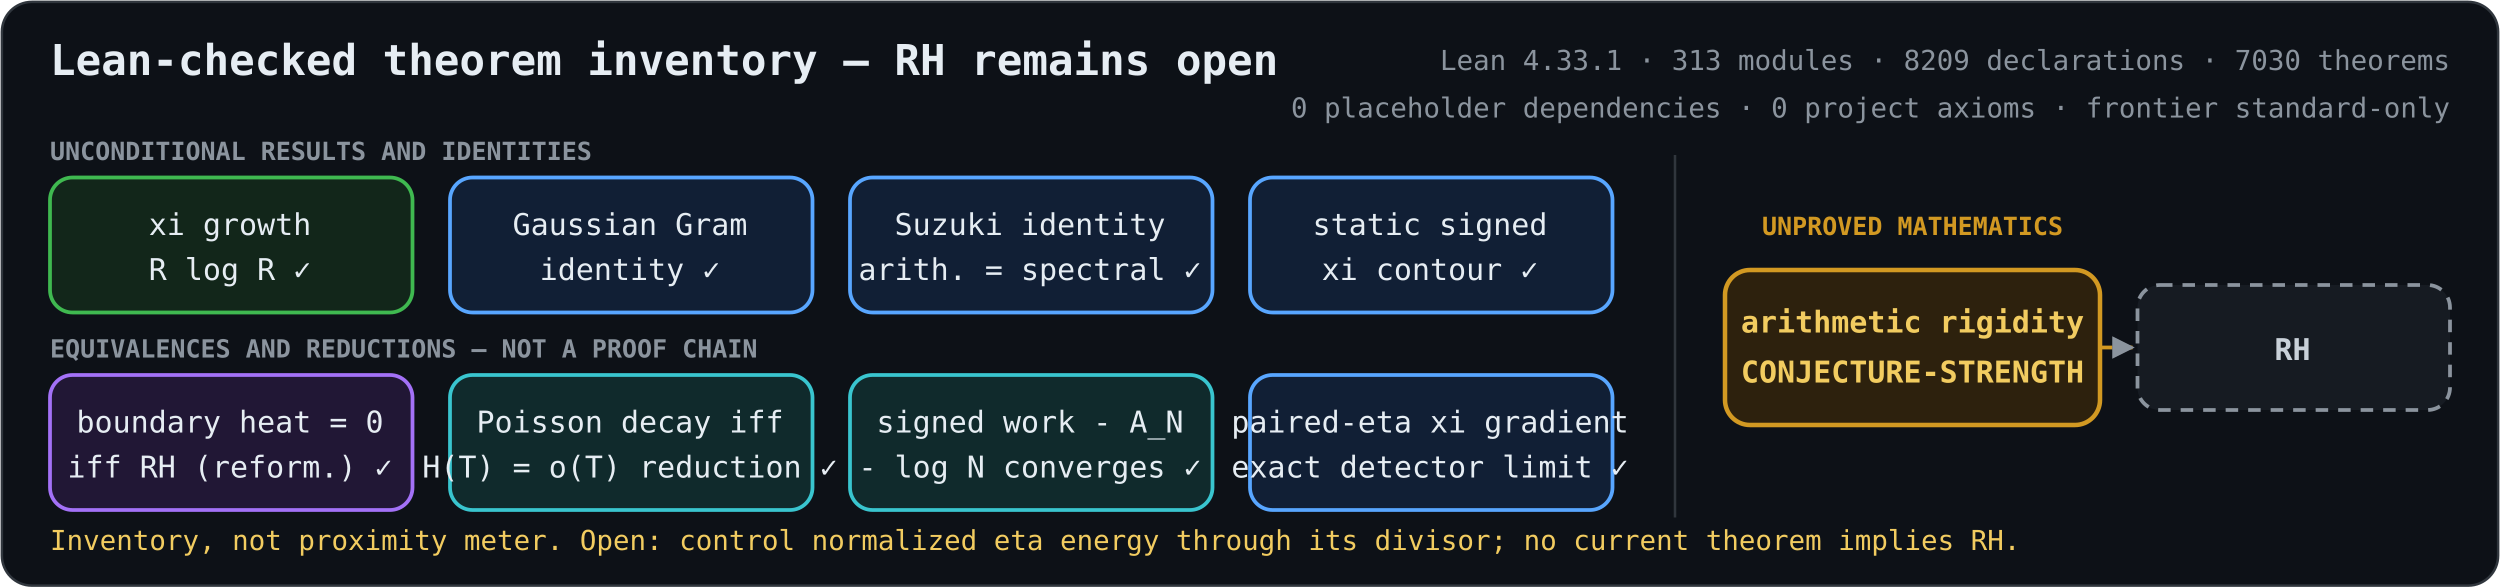
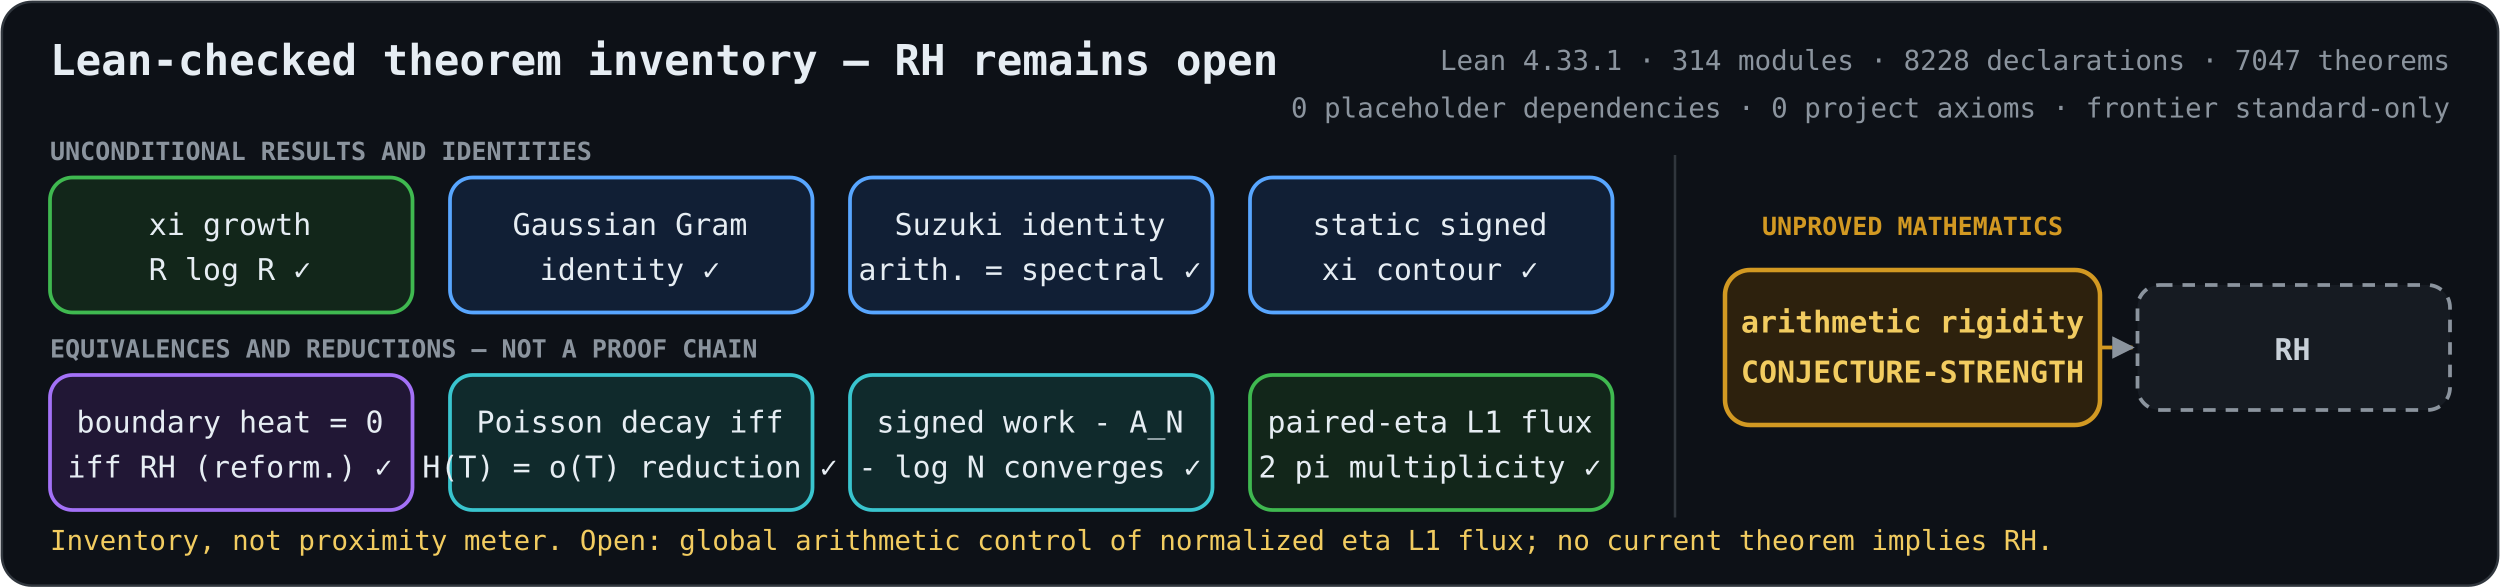
<svg xmlns="http://www.w3.org/2000/svg" role="img" aria-labelledby="title description" viewBox="0 0 1000 235">
  <defs>
    <marker id="arrow" viewBox="0 0 10 10" refX="9" refY="5" markerWidth="6" markerHeight="6" orient="auto-start-reverse">
      <path d="M 0 0 L 10 5 L 0 10 z" fill="#8b949e" />
    </marker>
    <style>
      .bg { fill: #0d1117; stroke: #30363d; }
      text { fill: #e6edf3; font-family: ui-monospace, SFMono-Regular, Menlo, Consolas, monospace; font-size: 12px; text-anchor: middle; }
      .heading { font-size: 17px; font-weight: 700; text-anchor: start; }
      .metrics { fill: #8b949e; font-size: 11px; text-anchor: end; }
      .proved rect { fill: #12261a; stroke: #3fb950; stroke-width: 1.5; }
      .proved.equivalence rect { fill: #211735; stroke: #a371f7; }
      .proved.bridge rect { fill: #111f35; stroke: #58a6ff; }
      .proved.reduction rect { fill: #102a2c; stroke: #39c5cf; }
      .open rect { fill: #2d210d; stroke: #d29922; stroke-width: 1.8; }
      .goal rect { fill: #161b22; stroke: #8b949e; stroke-width: 1.5; stroke-dasharray: 5 4; }
      .open text { fill: #f2cc60; font-weight: 700; }
      .goal text { fill: #c9d1d9; font-weight: 700; }
      .open-edge { fill: none; stroke: #d29922; stroke-width: 1.5; stroke-dasharray: 5 4; marker-end: url(#arrow); }
      .section { fill: #8b949e; font-size: 10px; font-weight: 700; text-anchor: start; }
      .gap-label { fill: #d29922; font-size: 10px; font-weight: 700; }
      .frontier { fill: #f2cc60; font-size: 11px; text-anchor: start; }
    </style>
  </defs>
  <rect class="bg" x="0.75" y="0.75" width="998.5" height="233.5" rx="12" />
  <text class="heading" x="20" y="30">Lean-checked theorem inventory — RH remains open</text>
-   <text class="metrics" x="980" y="28">Lean 4.33.1 · 313 modules · 8209 declarations · 7030 theorems</text>
+   <text class="metrics" x="980" y="28">Lean 4.33.1 · 314 modules · 8228 declarations · 7047 theorems</text>
  <text class="metrics" x="980" y="47">0 placeholder dependencies · 0 project axioms · frontier standard-only</text>
  <text class="section" x="20" y="64">UNCONDITIONAL RESULTS AND IDENTITIES</text>
  <text class="section" x="20" y="143">EQUIVALENCES AND REDUCTIONS — NOT A PROOF CHAIN</text>
  <line x1="670" y1="62" x2="670" y2="207" stroke="#30363d" />
  <text class="gap-label" x="765" y="94">UNPROVED MATHEMATICS</text>
  <path class="open-edge" d="M840 139 H853" />
  <g class="proved unconditional">
    <rect x="20" y="71" width="145" height="54" rx="9" />
    <text x="92" y="94">xi growth</text>
    <text x="92" y="112">R log R  ✓</text>
  </g>
  <g class="proved bridge">
    <rect x="180" y="71" width="145" height="54" rx="9" />
    <text x="252" y="94">Gaussian Gram</text>
    <text x="252" y="112">identity  ✓</text>
  </g>
  <g class="proved bridge">
    <rect x="340" y="71" width="145" height="54" rx="9" />
    <text x="412" y="94">Suzuki identity</text>
    <text x="412" y="112">arith. = spectral  ✓</text>
  </g>
  <g class="proved bridge">
    <rect x="500" y="71" width="145" height="54" rx="9" />
    <text x="572" y="94">static signed</text>
    <text x="572" y="112">xi contour  ✓</text>
  </g>
  <g class="proved equivalence">
    <rect x="20" y="150" width="145" height="54" rx="9" />
    <text x="92" y="173">boundary heat = 0</text>
    <text x="92" y="191">iff RH (reform.)  ✓</text>
  </g>
  <g class="proved reduction">
    <rect x="180" y="150" width="145" height="54" rx="9" />
    <text x="252" y="173">Poisson decay iff</text>
    <text x="252" y="191">H(T) = o(T) reduction  ✓</text>
  </g>
  <g class="proved reduction">
    <rect x="340" y="150" width="145" height="54" rx="9" />
    <text x="412" y="173">signed work - A_N</text>
    <text x="412" y="191">- log N converges  ✓</text>
  </g>
-   <g class="proved bridge">
+   <g class="proved unconditional">
    <rect x="500" y="150" width="145" height="54" rx="9" />
-     <text x="572" y="173">paired-eta xi gradient</text>
-     <text x="572" y="191">exact detector limit  ✓</text>
+     <text x="572" y="173">paired-eta L1 flux</text>
+     <text x="572" y="191">2 pi multiplicity  ✓</text>
  </g>
  <g class="open">
    <rect x="690" y="108" width="150" height="62" rx="10" />
    <text x="765" y="133">arithmetic rigidity</text>
    <text x="765" y="153">CONJECTURE-STRENGTH</text>
  </g>
  <g class="goal">
    <rect x="855" y="114" width="125" height="50" rx="9" />
    <text x="917" y="144">RH</text>
  </g>
-   <text class="frontier" x="20" y="220">Inventory, not proximity meter. Open: control normalized eta energy through its divisor; no current theorem implies RH.</text>
+   <text class="frontier" x="20" y="220">Inventory, not proximity meter. Open: global arithmetic control of normalized eta L1 flux; no current theorem implies RH.</text>
</svg>
